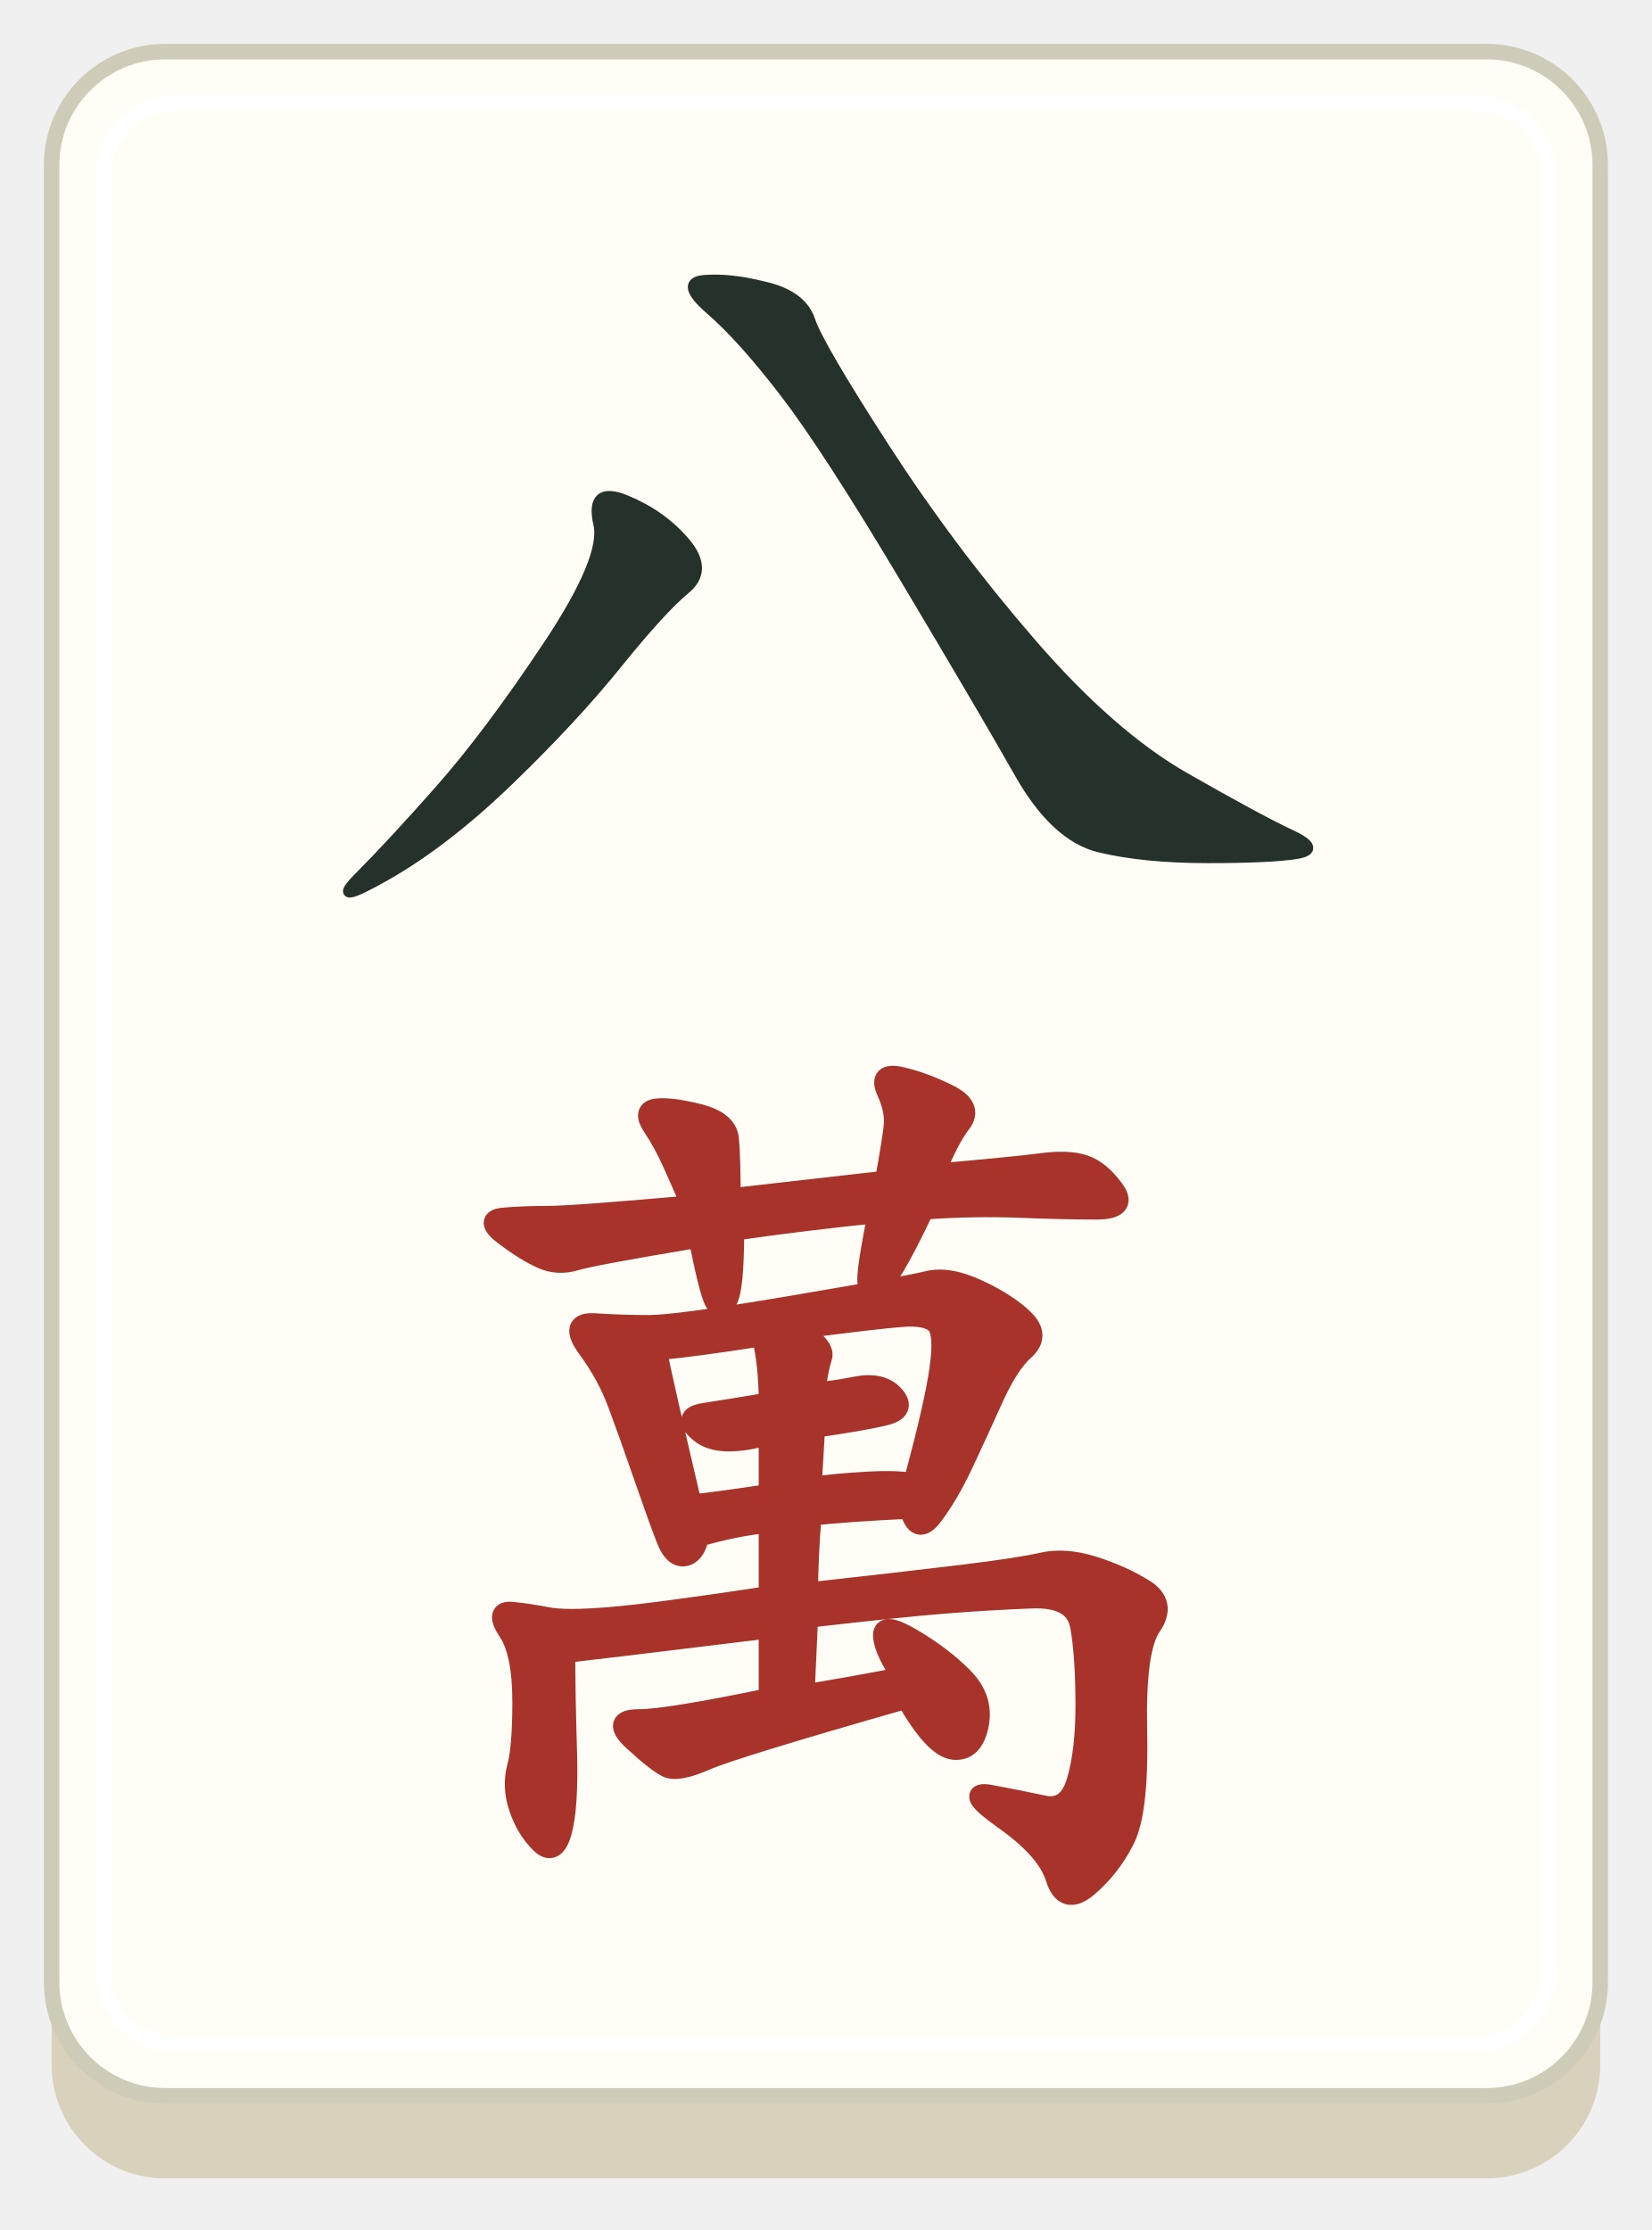
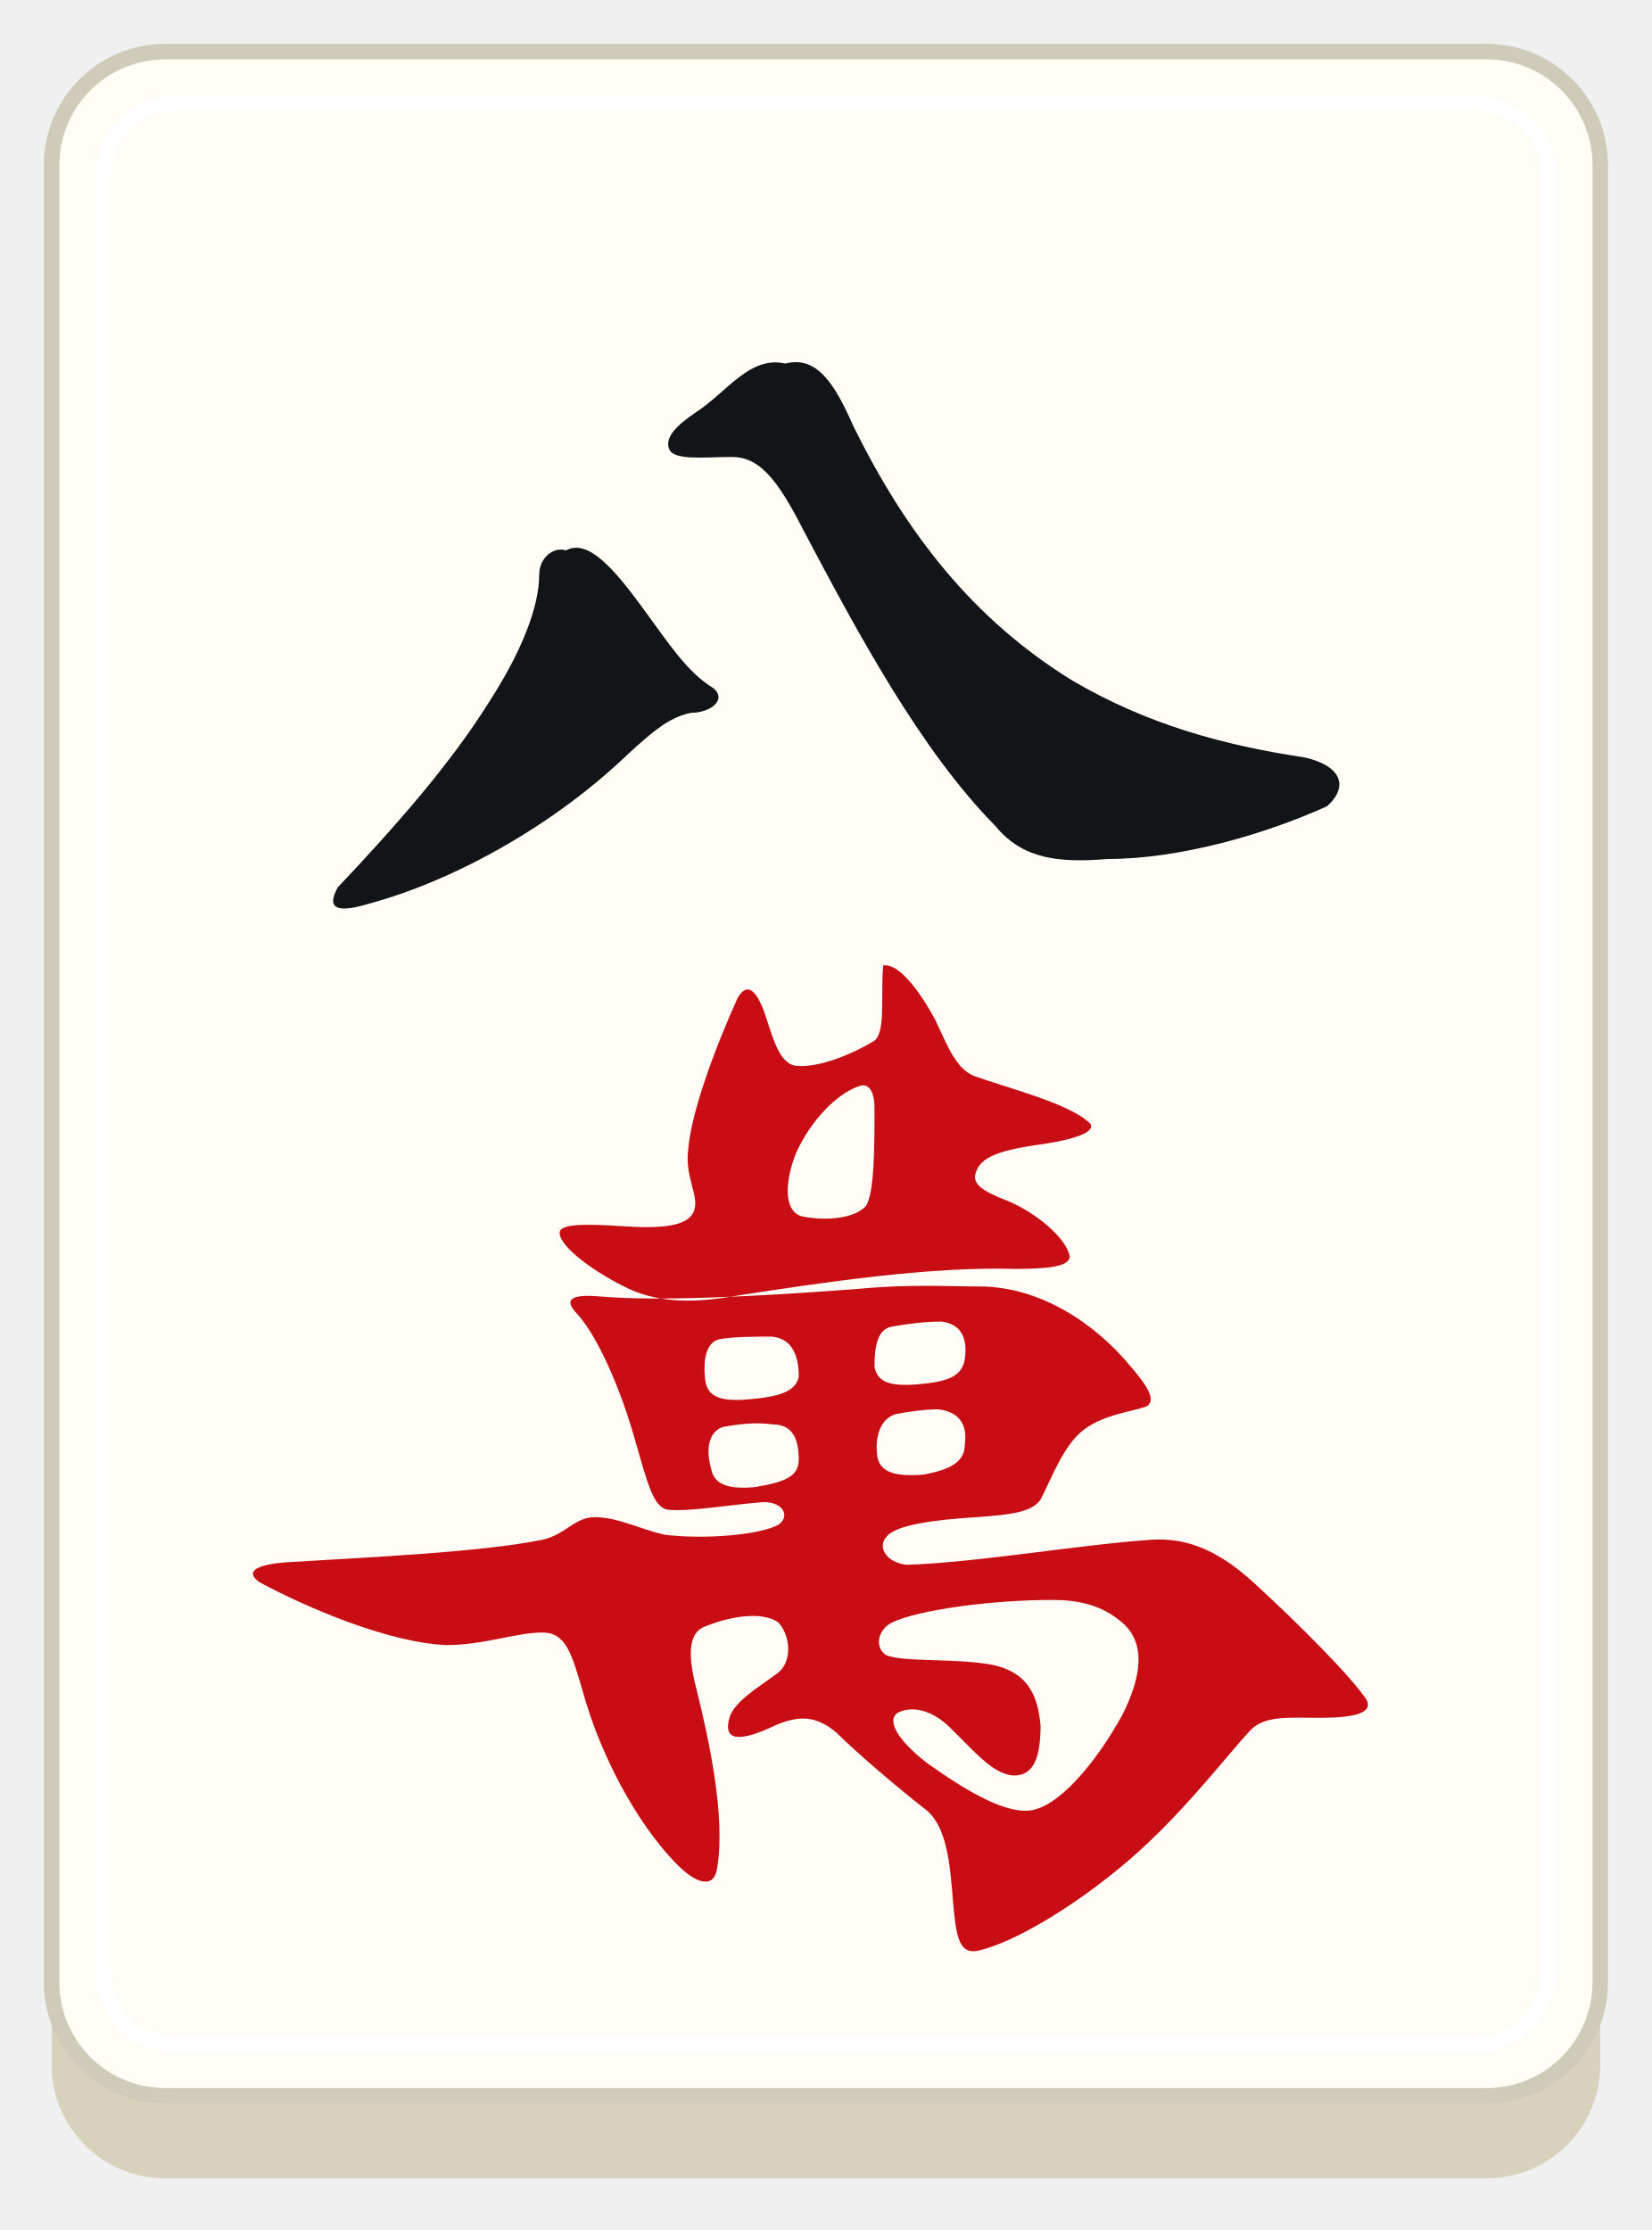
<svg xmlns="http://www.w3.org/2000/svg" viewBox="0 0 160 216" width="160" height="216" data-suit="wan" data-rank="8" role="img" aria-label="八万">
  <rect x="5" y="13" width="150" height="198" rx="11" fill="#d8d2bc" />
  <rect x="5" y="5" width="150" height="198" rx="11" fill="#fffdf5" stroke="#cecbb9" stroke-width="1.5" />
  <rect x="10" y="10" width="140" height="188" rx="7" fill="none" stroke="#ffffff" stroke-width="1.5" />
-   <path data-character="八" d="M45.313,23.047C47.656,23.568 49.089,24.609 49.609,26.172C50.13,27.734 52.409,31.641 56.445,37.891C60.482,44.141 64.974,50.13 69.922,55.859C74.87,61.589 79.622,65.755 84.18,68.359C88.737,70.964 91.992,72.721 93.945,73.633C95.898,74.544 96.094,75.13 94.531,75.391C92.969,75.651 90.234,75.781 86.328,75.781C82.422,75.781 79.102,75.456 76.367,74.805C73.633,74.154 71.159,71.875 68.945,67.969C66.732,64.063 63.216,58.073 58.398,50C53.581,41.927 49.87,36.198 47.266,32.813C44.661,29.427 42.383,26.888 40.43,25.195C38.477,23.503 38.281,22.591 39.844,22.461C41.406,22.331 43.229,22.526 45.313,23.047ZM30.078,44.922C29.557,42.578 30.404,41.862 32.617,42.773C34.831,43.685 36.654,44.987 38.086,46.68C39.518,48.372 39.518,49.805 38.086,50.977C36.654,52.148 34.57,54.427 31.836,57.813C29.102,61.198 25.781,64.779 21.875,68.555C17.969,72.331 14.193,75.26 10.547,77.344C6.901,79.427 6.055,79.492 8.008,77.539C9.961,75.586 12.435,72.917 15.43,69.531C18.424,66.146 21.745,61.719 25.391,56.25C29.036,50.781 30.599,47.005 30.078,44.922Z" transform="translate(26.3895 3.5604) scale(1.04966)" fill="#25312b" stroke="#25312b" stroke-width="0.953" stroke-linejoin="round" />
-   <path data-character="萬" d="M59.375,52.344C54.167,52.604 50.521,52.865 48.438,53.125C48.177,56.25 48.047,59.115 48.047,61.719C55.078,60.938 60.742,60.286 65.039,59.766C69.336,59.245 72.331,58.789 74.023,58.398C75.716,58.008 77.604,58.138 79.688,58.789C81.771,59.44 83.659,60.286 85.352,61.328C87.044,62.37 87.305,63.737 86.133,65.43C84.961,67.122 84.44,70.964 84.57,76.953C84.701,82.943 84.245,86.979 83.203,89.063C82.161,91.146 80.794,92.904 79.102,94.336C77.409,95.768 76.237,95.443 75.586,93.359C74.935,91.276 73.047,89.128 69.922,86.914C66.797,84.701 66.276,83.789 68.359,84.18C70.443,84.57 72.396,84.961 74.219,85.352C76.042,85.742 77.279,84.831 77.93,82.617C78.581,80.404 78.906,77.604 78.906,74.219C78.906,70.573 78.711,67.643 78.32,65.43C77.93,63.216 76.107,62.174 72.852,62.305C69.596,62.435 66.341,62.63 63.086,62.891C59.831,63.151 54.818,63.672 48.047,64.453L47.656,73.047C50.781,72.526 54.427,71.875 58.594,71.094C57.292,69.271 56.576,67.773 56.445,66.602C56.315,65.43 57.357,65.495 59.57,66.797C61.784,68.099 63.672,69.531 65.234,71.094C66.797,72.656 67.383,74.414 66.992,76.367C66.602,78.32 65.69,79.232 64.258,79.102C62.826,78.971 61.068,77.083 58.984,73.438C46.224,77.083 38.802,79.362 36.719,80.273C34.635,81.185 33.203,81.445 32.422,81.055C31.641,80.664 30.404,79.688 28.711,78.125C27.018,76.563 27.214,75.781 29.297,75.781C31.38,75.781 36.198,75 43.75,73.438L43.75,65.625C30.99,67.188 23.438,68.099 21.094,68.359C21.094,71.224 21.159,74.805 21.289,79.102C21.419,83.398 21.224,86.458 20.703,88.281C20.182,90.104 19.401,90.495 18.359,89.453C17.318,88.411 16.536,87.109 16.016,85.547C15.495,83.984 15.43,82.487 15.82,81.055C16.211,79.622 16.406,77.214 16.406,73.828C16.406,70.182 15.885,67.578 14.844,66.016C13.802,64.453 13.932,63.737 15.234,63.867C16.536,63.997 17.839,64.193 19.141,64.453C20.443,64.714 22.721,64.714 25.977,64.453C29.232,64.193 35.156,63.411 43.75,62.109L43.75,53.906C41.146,54.167 38.542,54.688 35.938,55.469C35.677,56.771 35.156,57.487 34.375,57.617C33.594,57.747 32.943,57.161 32.422,55.859C31.901,54.557 31.055,52.214 29.883,48.828C28.711,45.443 27.734,42.708 26.953,40.625C26.172,38.542 25.065,36.523 23.633,34.57C22.201,32.617 22.461,31.706 24.414,31.836C26.367,31.966 28.385,32.031 30.469,32.031C32.552,32.031 37.826,31.315 46.289,29.883C54.753,28.451 59.766,27.539 61.328,27.148C62.891,26.758 64.779,27.083 66.992,28.125C69.206,29.167 70.898,30.273 72.07,31.445C73.242,32.617 73.242,33.724 72.07,34.766C70.898,35.807 69.727,37.63 68.555,40.234C67.383,42.839 66.276,45.247 65.234,47.461C64.193,49.674 63.086,51.563 61.914,53.125C60.742,54.688 59.896,54.427 59.375,52.344ZM55.859,19.531C50.651,20.052 45.313,20.703 39.844,21.484C39.844,25.911 39.583,28.516 39.063,29.297C38.542,30.078 38.086,30.078 37.695,29.297C37.305,28.516 36.719,26.172 35.938,22.266C28.125,23.568 23.568,24.414 22.266,24.805C20.964,25.195 19.727,25.13 18.555,24.609C17.383,24.089 16.016,23.242 14.453,22.07C12.891,20.898 12.826,20.247 14.258,20.117C15.69,19.987 17.318,19.922 19.141,19.922C20.964,19.922 26.302,19.531 35.156,18.75C34.375,16.927 33.659,15.299 33.008,13.867C32.357,12.435 31.641,11.133 30.859,9.961C30.078,8.789 30.208,8.138 31.25,8.008C32.292,7.878 33.854,8.073 35.938,8.594C38.021,9.115 39.128,10.026 39.258,11.328C39.388,12.63 39.453,14.844 39.453,17.969L56.641,16.016C57.161,13.151 57.487,11.133 57.617,9.961C57.747,8.789 57.487,7.487 56.836,6.055C56.185,4.622 56.706,4.102 58.398,4.492C60.091,4.883 61.849,5.534 63.672,6.445C65.495,7.357 65.951,8.398 65.039,9.57C64.128,10.742 63.151,12.63 62.109,15.234C68.099,14.714 72.07,14.323 74.023,14.063C75.977,13.802 77.539,13.867 78.711,14.258C79.883,14.648 80.99,15.56 82.031,16.992C83.073,18.424 82.422,19.141 80.078,19.141C77.734,19.141 74.87,19.076 71.484,18.945C68.099,18.815 64.583,18.88 60.938,19.141C58.333,24.609 56.641,27.474 55.859,27.734C55.078,27.995 54.688,27.734 54.688,26.953C54.688,25.911 55.078,23.438 55.859,19.531ZM48.438,50C50.26,49.74 52.344,49.544 54.688,49.414C57.031,49.284 58.724,49.349 59.766,49.609C61.328,43.88 62.305,39.648 62.695,36.914C63.086,34.18 62.956,32.487 62.305,31.836C61.654,31.185 60.417,30.924 58.594,31.055C56.771,31.185 52.865,31.641 46.875,32.422C48.958,33.724 49.87,34.766 49.609,35.547C49.349,36.328 49.089,37.63 48.828,39.453C49.87,39.453 51.367,39.258 53.32,38.867C55.273,38.477 56.706,38.802 57.617,39.844C58.529,40.885 58.203,41.602 56.641,41.992C55.078,42.383 52.474,42.839 48.828,43.359ZM35.156,51.953C37.5,51.693 40.365,51.302 43.75,50.781L43.75,44.141C40.104,45.182 37.565,45.117 36.133,43.945C34.701,42.773 34.831,42.057 36.523,41.797C38.216,41.536 40.625,41.146 43.75,40.625C43.75,37.76 43.49,35.286 42.969,33.203C38.021,33.984 34.115,34.505 31.25,34.766C31.771,37.37 33.073,43.099 35.156,51.953Z" transform="translate(36.3068 100.4205) scale(0.87273)" fill="#a8332b" stroke="#a8332b" stroke-width="2.292" stroke-linejoin="round" />
+   <g data-representation="supplied-calligraphy-wan">
+     <path data-character="八" transform="translate(32.2704 35.08) scale(0.3097437 0.2809611) translate(-92.47173 -40.72112)" d="M 165.3 105.6 C 172.3 101.4 180.7 112.6 189.1 125.2 C 197.5 137.8 203.1 147.6 211.5 153.2 C 215.7 157.4 210.1 161.6 204.5 161.6 C 197.5 163 191.9 168.6 184.9 175.6 C 162.5 199.4 131.7 219 103.7 227.4 C 95.3 230.2 89.7 230.2 93.9 221.8 C 110.7 202.2 128.9 179.8 141.5 157.4 C 151.3 140.6 156.9 125.2 156.9 114 C 156.9 108.4 161.1 104.2 165.3 105.6 Z M 205.9 58 C 215.7 51 222.7 38.4 233.9 41.2 C 243.7 38.4 249.3 48.2 254.9 62.2 C 271.7 100 292.7 129.4 323.5 150.4 C 347.3 165.8 371.1 172.8 396.3 177 C 407.5 179.8 410.3 186.8 403.3 193.8 C 383.7 203.6 357.1 212 334.7 212 C 319.3 213.4 308.1 212 299.7 200.8 C 275.9 174.2 256.3 133.6 239.5 98.6 C 231.1 80.4 225.5 73.4 217.1 73.4 C 208.7 73.4 198.9 74.8 197.5 70.6 C 196.1 66.4 200.3 62.2 205.9 58 Z" fill="#111518" />
+     <path data-character="萬" transform="translate(24.5 93.5) scale(0.2821886 0.2429017) translate(-64.65625 -232.931)" d="M 281,233 C 286,232 293,242 299,255 C 303,265 306,274 312,277 C 324,282 345,288 352,296 C 354,299 348,302 337,304 C 325,306 315,308 313,315 C 311,320 315,323 324,327 C 334,332 344,342 345,349 C 345,353 338,354 326,354 C 298,353 262,359 229,365 C 214,368 202,367 192,361 C 180,354 169,344 170,339 C 171,336 179,336 192,337 C 205,338 214,337 216,331 C 218,325 213,318 214,307 C 215,291 224,264 231,246 C 234,240 237,242 240,251 C 243,261 245,272 251,273 C 259,274 271,268 278,263 C 282,259 280,245 281,233 Z M 273,281 C 265,284 256,295 251,308 C 247,320 247,331 253,333 C 261,335 271,334 275,329 C 278,324 278,305 278,290 C 278,283 276,280 273,281 Z M 314,361 C 335,361 354,376 366,393 C 372,401 375,407 371,409 C 366,411 357,412 350,418 C 343,424 339,437 335,446 C 332,451 325,452 313,453 C 299,454 285,456 282,461 C 279,465 282,471 289,472 C 314,471 348,464 373,462 C 386,461 397,467 409,480 C 424,496 442,517 447,526 C 449,531 443,533 431,533 C 420,533 412,532 407,538 C 399,548 386,568 369,586 C 350,606 326,623 313,626 C 307,627 306,620 305,607 C 304,592 303,577 296,570 C 285,560 272,547 265,539 C 258,532 252,532 244,536 C 235,541 226,544 228,534 C 229,527 238,521 245,515 C 250,510 249,500 245,495 C 239,490 227,493 219,497 C 214,500 214,509 217,522 C 221,541 227,572 224,593 C 223,601 217,600 209,590 C 196,574 184,548 178,523 C 174,507 172,499 164,499 C 155,499 144,504 131,504 C 111,503 83,489 67,479 C 62,475 65,472 76,471 C 104,469 143,467 164,462 C 172,460 175,453 182,453 C 190,453 198,458 206,460 C 220,462 239,460 245,456 C 249,453 247,447 240,447 C 228,448 214,451 207,450 C 202,449 200,439 196,423 C 191,402 183,381 176,372 C 171,366 174,364 184,365 C 204,367 238,365 272,362 C 290,360 303,361 314,361 Z M 225,382 C 220,383 219,391 220,399 C 221,405 225,407 235,406 C 245,405 251,403 252,397 C 252,389 250,382 243,381 C 237,381 230,381 225,382 Z M 284,377 C 279,378 278,385 278,393 C 279,399 283,401 293,400 C 303,399 308,397 309,390 C 310,382 308,376 301,375 C 295,375 289,376 284,377 Z M 226,417 C 221,419 220,426 222,434 C 223,440 228,442 237,441 C 247,439 252,437 252,430 C 252,422 250,416 243,416 C 237,415 231,416 226,417 Z M 285,412 C 280,414 278,421 279,429 C 280,435 285,437 295,436 C 304,434 309,431 309,424 C 310,416 307,411 300,410 C 295,410 289,411 285,412 Z M 339,486 C 318,486 293,490 284,495 C 279,498 278,505 282,508 C 288,511 306,509 319,512 C 330,515 334,523 335,536 C 335,548 333,556 326,556 C 319,556 312,546 304,537 C 298,530 291,528 286,531 C 282,534 286,542 296,551 C 308,561 322,571 331,570 C 341,569 354,551 363,532 C 370,516 371,503 363,495 C 356,488 348,486 339,486 Z" fill="#c80e14" fill-rule="evenodd" />
+   </g>
</svg>
